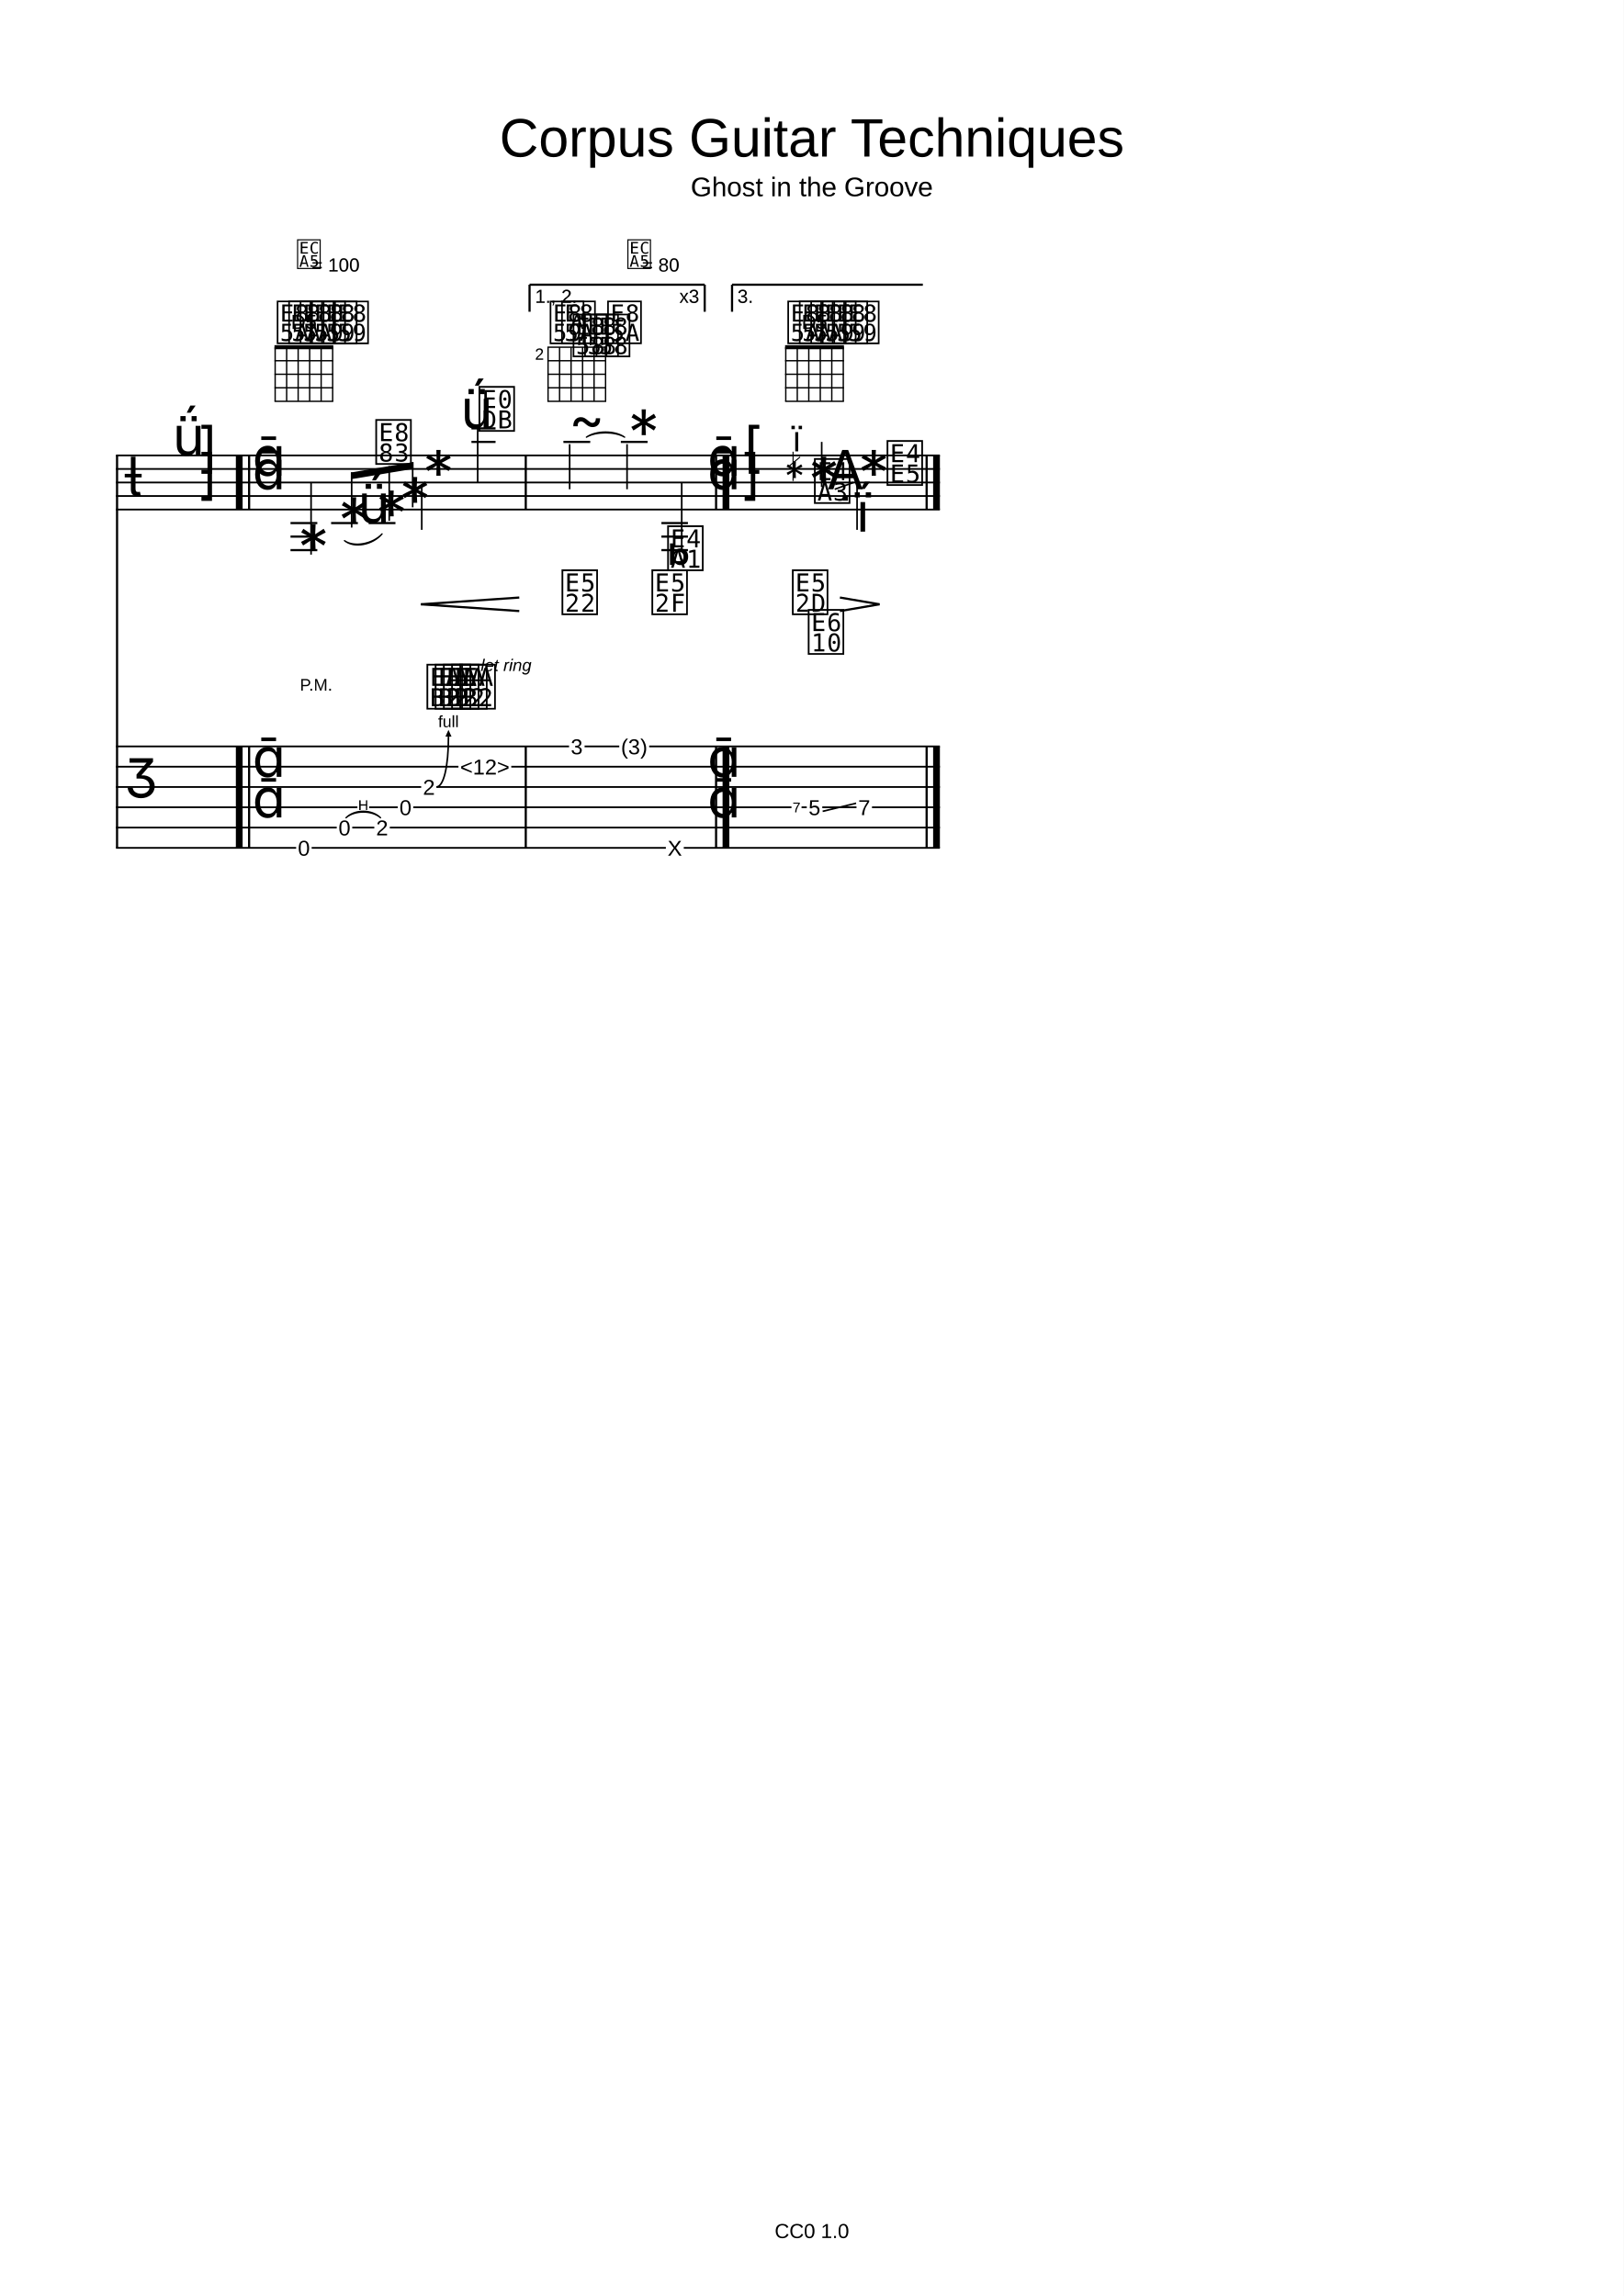
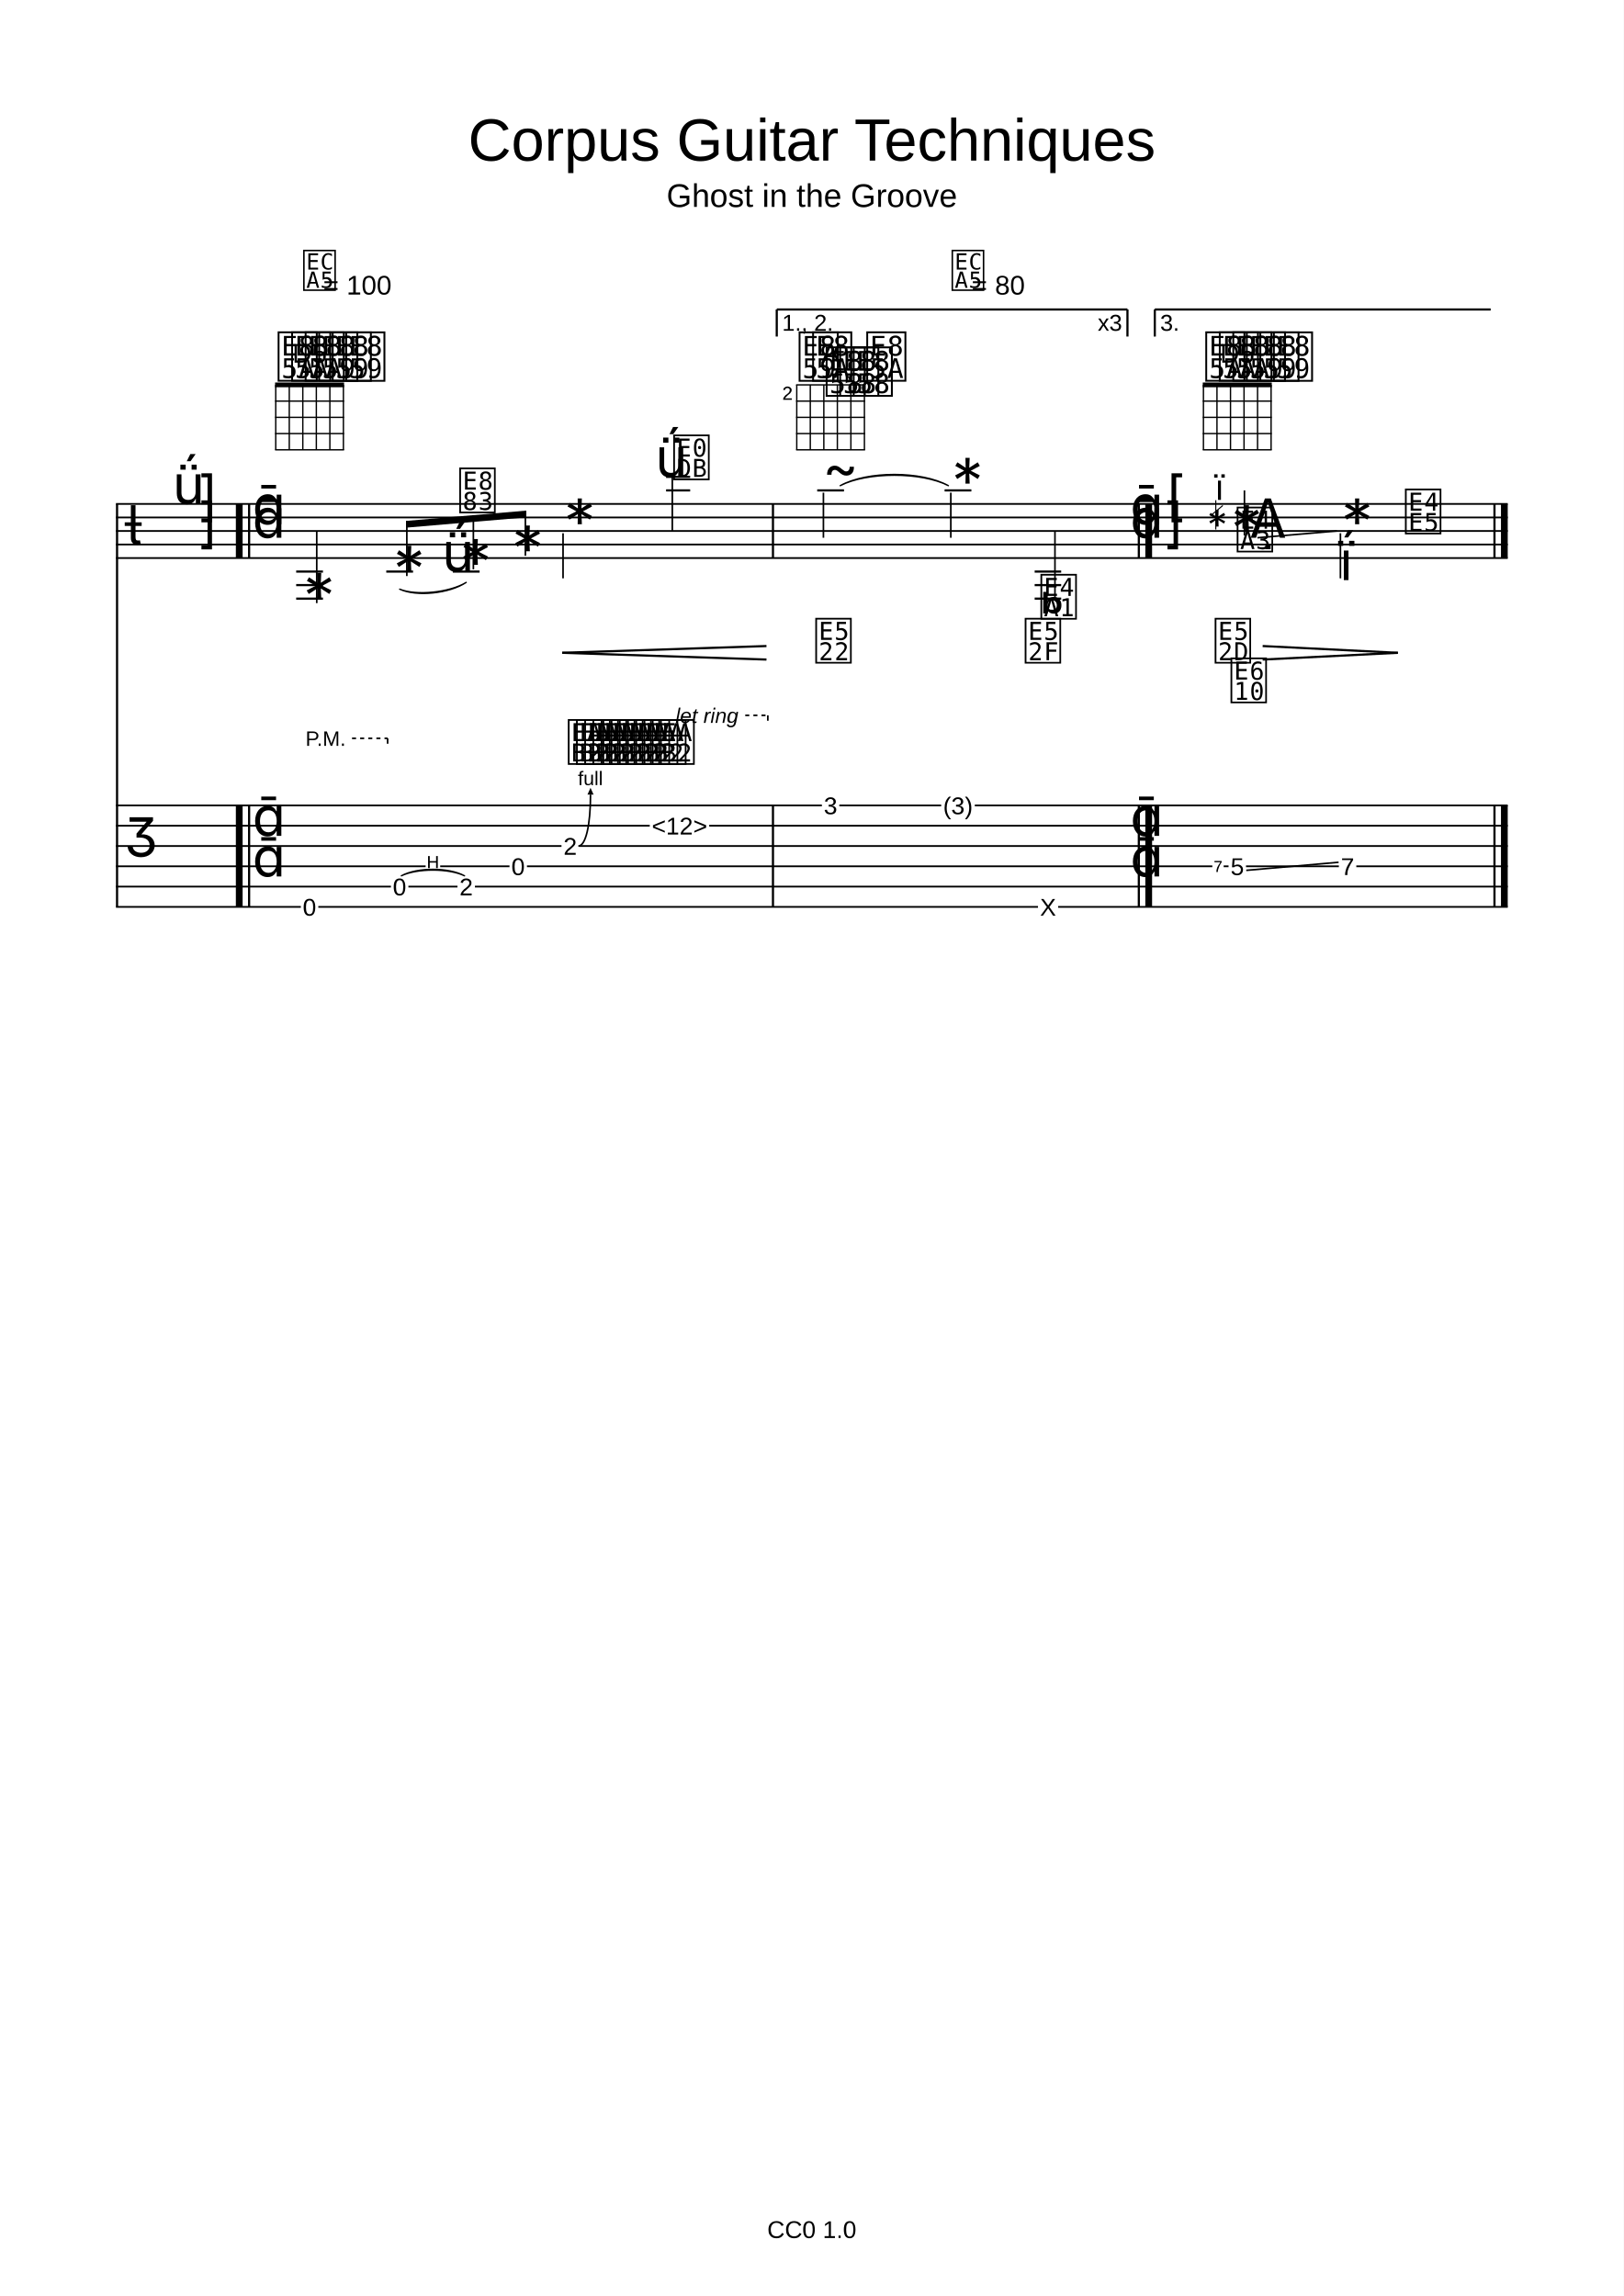
<svg xmlns="http://www.w3.org/2000/svg" width="1200" height="1697.143" viewBox="0 0 120 169.714">
  <style>@font-face{font-family:"Bravura";src:url("Bravura.otf")}text{font-family:"Bravura";font-size:4px}text.t{font-family:Arial,Helvetica,sans-serif}</style>
  <rect x="0" y="0" width="120" height="169.714" fill="white" />
  <g fill="black" stroke="black">
-     <line class="staffLine" x1="8.571" y1="33.664" x2="69.463" y2="33.664" stroke-width="0.13" />
-     <line class="staffLine" x1="8.571" y1="34.664" x2="69.463" y2="34.664" stroke-width="0.13" />
-     <line class="staffLine" x1="8.571" y1="35.664" x2="69.463" y2="35.664" stroke-width="0.13" />
-     <line class="staffLine" x1="8.571" y1="36.664" x2="69.463" y2="36.664" stroke-width="0.13" />
-     <line class="staffLine" x1="8.571" y1="37.664" x2="69.463" y2="37.664" stroke-width="0.13" />
-     <line class="barline" x1="17.681" y1="33.664" x2="17.681" y2="37.664" stroke-width="0.5" />
-     <line class="barline" x1="18.411" y1="33.664" x2="18.411" y2="37.664" stroke-width="0.16" />
-     <line class="ledgerLine" x1="21.47" y1="38.664" x2="23.45" y2="38.664" stroke-width="0.16" />
-     <line class="ledgerLine" x1="21.47" y1="39.664" x2="23.45" y2="39.664" stroke-width="0.16" />
-     <line class="ledgerLine" x1="21.47" y1="40.664" x2="23.45" y2="40.664" stroke-width="0.16" />
-     <line class="stem" x1="22.99" y1="40.996" x2="22.99" y2="35.664" stroke-width="0.12" />
-     <line class="ledgerLine" x1="24.47" y1="38.664" x2="26.45" y2="38.664" stroke-width="0.16" />
-     <line class="ledgerLine" x1="27.246" y1="38.664" x2="29.226" y2="38.664" stroke-width="0.16" />
-     <line class="stem" x1="31.17" y1="35.832" x2="31.17" y2="39.164" stroke-width="0.12" />
-     <line class="ledgerLine" x1="34.843" y1="32.664" x2="36.623" y2="32.664" stroke-width="0.16" />
-     <line class="ledgerLine" x1="34.843" y1="31.664" x2="36.623" y2="31.664" stroke-width="0.16" />
-     <line class="stem" x1="35.303" y1="31.664" x2="35.303" y2="35.664" stroke-width="0.12" />
-     <line class="stem" x1="25.99" y1="38.996" x2="25.99" y2="34.914" stroke-width="0.12" />
-     <line class="stem" x1="28.766" y1="38.496" x2="28.766" y2="34.452" stroke-width="0.12" />
-     <line class="stem" x1="30.498" y1="37.496" x2="30.498" y2="34.164" stroke-width="0.12" />
-     <line class="barline" x1="38.857" y1="33.664" x2="38.857" y2="37.664" stroke-width="0.16" />
-     <line class="ledgerLine" x1="41.64" y1="32.664" x2="43.62" y2="32.664" stroke-width="0.16" />
-     <line class="stem" x1="42.1" y1="32.832" x2="42.1" y2="36.164" stroke-width="0.12" />
-     <line class="ledgerLine" x1="45.882" y1="32.664" x2="47.862" y2="32.664" stroke-width="0.16" />
-     <line class="stem" x1="46.342" y1="32.832" x2="46.342" y2="36.164" stroke-width="0.12" />
-     <line class="ledgerLine" x1="48.882" y1="38.664" x2="50.842" y2="38.664" stroke-width="0.16" />
-     <line class="ledgerLine" x1="48.882" y1="39.664" x2="50.842" y2="39.664" stroke-width="0.16" />
-     <line class="ledgerLine" x1="48.882" y1="40.664" x2="50.842" y2="40.664" stroke-width="0.16" />
-     <line class="stem" x1="50.382" y1="40.72" x2="50.382" y2="35.664" stroke-width="0.12" />
-     <line class="barline" x1="52.922" y1="33.664" x2="52.922" y2="37.664" stroke-width="0.16" />
-     <line class="barline" x1="53.652" y1="33.664" x2="53.652" y2="37.664" stroke-width="0.5" />
-     <line class="stem" x1="60.728" y1="35.996" x2="60.728" y2="32.664" stroke-width="0.12" />
-     <line class="stem" x1="58.61" y1="35.555" x2="58.61" y2="33.389" stroke-width="0.078" />
-     <line class="flag" x1="58.35" y1="34.429" x2="59.13" y2="33.779" stroke-width="0.078" />
-     <line class="stem" x1="63.342" y1="35.832" x2="63.342" y2="39.164" stroke-width="0.12" />
-     <line class="slide" x1="61.688" y1="36.164" x2="63.082" y2="35.664" stroke-width="0.12" />
-     <line class="barline" x1="68.483" y1="33.664" x2="68.483" y2="37.664" stroke-width="0.16" />
-     <line class="barline" x1="69.213" y1="33.664" x2="69.213" y2="37.664" stroke-width="0.5" />
-     <line class="chord" x1="24.585" y1="25.664" x2="24.585" y2="29.664" stroke-width="0.1" />
-     <line class="chord" x1="23.735" y1="25.664" x2="23.735" y2="29.664" stroke-width="0.1" />
-     <line class="chord" x1="22.885" y1="25.664" x2="22.885" y2="29.664" stroke-width="0.1" />
-     <line class="chord" x1="22.035" y1="25.664" x2="22.035" y2="29.664" stroke-width="0.1" />
-     <line class="chord" x1="21.185" y1="25.664" x2="21.185" y2="29.664" stroke-width="0.1" />
-     <line class="chord" x1="20.335" y1="25.664" x2="20.335" y2="29.664" stroke-width="0.1" />
-     <line class="chord" x1="20.285" y1="25.664" x2="24.635" y2="25.664" stroke-width="0.3" />
-     <line class="chord" x1="20.285" y1="26.664" x2="24.635" y2="26.664" stroke-width="0.1" />
-     <line class="chord" x1="20.285" y1="27.664" x2="24.635" y2="27.664" stroke-width="0.1" />
-     <line class="chord" x1="20.285" y1="28.664" x2="24.635" y2="28.664" stroke-width="0.1" />
-     <line class="chord" x1="20.285" y1="29.664" x2="24.635" y2="29.664" stroke-width="0.1" />
-     <line class="chord" x1="44.755" y1="25.664" x2="44.755" y2="29.664" stroke-width="0.1" />
-     <line class="chord" x1="43.905" y1="25.664" x2="43.905" y2="29.664" stroke-width="0.1" />
-     <line class="chord" x1="43.055" y1="25.664" x2="43.055" y2="29.664" stroke-width="0.1" />
-     <line class="chord" x1="42.205" y1="25.664" x2="42.205" y2="29.664" stroke-width="0.1" />
-     <line class="chord" x1="41.355" y1="25.664" x2="41.355" y2="29.664" stroke-width="0.1" />
-     <line class="chord" x1="40.505" y1="25.664" x2="40.505" y2="29.664" stroke-width="0.1" />
-     <line class="chord" x1="40.455" y1="25.664" x2="44.805" y2="25.664" stroke-width="0.1" />
-     <line class="chord" x1="40.455" y1="26.664" x2="44.805" y2="26.664" stroke-width="0.1" />
-     <line class="chord" x1="40.455" y1="27.664" x2="44.805" y2="27.664" stroke-width="0.1" />
-     <line class="chord" x1="40.455" y1="28.664" x2="44.805" y2="28.664" stroke-width="0.1" />
-     <line class="chord" x1="40.455" y1="29.664" x2="44.805" y2="29.664" stroke-width="0.1" />
-     <line class="chord" x1="62.323" y1="25.664" x2="62.323" y2="29.664" stroke-width="0.1" />
-     <line class="chord" x1="61.473" y1="25.664" x2="61.473" y2="29.664" stroke-width="0.1" />
-     <line class="chord" x1="60.623" y1="25.664" x2="60.623" y2="29.664" stroke-width="0.1" />
-     <line class="chord" x1="59.773" y1="25.664" x2="59.773" y2="29.664" stroke-width="0.1" />
-     <line class="chord" x1="58.923" y1="25.664" x2="58.923" y2="29.664" stroke-width="0.1" />
-     <line class="chord" x1="58.073" y1="25.664" x2="58.073" y2="29.664" stroke-width="0.1" />
-     <line class="chord" x1="58.023" y1="25.664" x2="62.373" y2="25.664" stroke-width="0.3" />
-     <line class="chord" x1="58.023" y1="26.664" x2="62.373" y2="26.664" stroke-width="0.1" />
-     <line class="chord" x1="58.023" y1="27.664" x2="62.373" y2="27.664" stroke-width="0.1" />
-     <line class="chord" x1="58.023" y1="28.664" x2="62.373" y2="28.664" stroke-width="0.1" />
-     <line class="chord" x1="58.023" y1="29.664" x2="62.373" y2="29.664" stroke-width="0.1" />
-     <line class="hairpin" x1="31.11" y1="44.668" x2="38.377" y2="44.168" stroke-width="0.16" />
-     <line class="hairpin" x1="31.11" y1="44.668" x2="38.377" y2="45.168" stroke-width="0.16" />
-     <line class="hairpin" x1="62.074" y1="44.168" x2="65.003" y2="44.668" stroke-width="0.16" />
-     <line class="hairpin" x1="62.074" y1="45.168" x2="65.003" y2="44.668" stroke-width="0.16" />
-     <line class="staffLine" x1="8.571" y1="55.172" x2="69.463" y2="55.172" stroke-width="0.13" />
-     <line class="staffLine" x1="8.571" y1="56.672" x2="69.463" y2="56.672" stroke-width="0.13" />
-     <line class="staffLine" x1="8.571" y1="58.172" x2="69.463" y2="58.172" stroke-width="0.13" />
-     <line class="staffLine" x1="8.571" y1="59.672" x2="69.463" y2="59.672" stroke-width="0.13" />
-     <line class="staffLine" x1="8.571" y1="61.172" x2="69.463" y2="61.172" stroke-width="0.13" />
-     <line class="staffLine" x1="8.571" y1="62.672" x2="69.463" y2="62.672" stroke-width="0.13" />
-     <line class="barline" x1="17.681" y1="55.172" x2="17.681" y2="62.672" stroke-width="0.5" />
-     <line class="barline" x1="18.411" y1="55.172" x2="18.411" y2="62.672" stroke-width="0.16" />
-     <line class="barline" x1="38.857" y1="55.172" x2="38.857" y2="62.672" stroke-width="0.16" />
-     <line class="barline" x1="52.922" y1="55.172" x2="52.922" y2="62.672" stroke-width="0.16" />
-     <line class="barline" x1="53.652" y1="55.172" x2="53.652" y2="62.672" stroke-width="0.5" />
-     <line class="slide" x1="60.792" y1="59.972" x2="63.277" y2="59.372" stroke-width="0.12" />
-     <line class="barline" x1="68.483" y1="55.172" x2="68.483" y2="62.672" stroke-width="0.16" />
-     <line class="barline" x1="69.213" y1="55.172" x2="69.213" y2="62.672" stroke-width="0.5" />
-     <line class="volta" x1="39.137" y1="21.044" x2="52.082" y2="21.044" stroke-width="0.16" />
-     <line class="volta" x1="39.137" y1="21.044" x2="39.137" y2="23.044" stroke-width="0.16" />
-     <line class="volta" x1="52.082" y1="21.044" x2="52.082" y2="23.044" stroke-width="0.16" />
-     <line class="volta" x1="54.102" y1="21.044" x2="68.203" y2="21.044" stroke-width="0.16" />
-     <line class="volta" x1="54.102" y1="21.044" x2="54.102" y2="23.044" stroke-width="0.16" />
-     <line class="barline" x1="8.651" y1="33.664" x2="8.651" y2="62.672" stroke-width="0.16" />
-     <polygon class="beam" stroke="none" points="25.93,34.924 30.558,34.154 30.558,34.654 25.93,35.424" />
-     <text class="clef" x="9.171" y="36.664" stroke="none"></text>
-     <text class="keySignature" x="12.755" y="33.664" stroke="none"></text>
-     <text class="timeSignature" x="14.651" y="34.664" stroke="none"></text>
-     <text class="timeSignature" x="14.651" y="36.664" stroke="none"></text>
-     <text class="repeat" x="18.651" y="35.164" stroke="none"></text>
-     <text class="repeat" x="18.651" y="36.164" stroke="none"></text>
-     <text class="notehead" x="21.87" y="41.164" stroke="none"></text>
-     <text class="notehead" x="24.87" y="39.164" stroke="none"></text>
-     <text class="notehead" x="27.646" y="38.664" stroke="none"></text>
-     <text class="accidental" x="26.45" y="38.664" stroke="none"></text>
-     <text class="notehead" x="29.378" y="37.664" stroke="none"></text>
-     <text class="notehead" x="31.11" y="35.664" stroke="none"></text>
-     <text class="notehead" x="35.243" y="31.664" stroke="none"></text>
-     <text class="accidental" x="34.047" y="31.664" stroke="none"></text>
-     <text class="tuplet" x="27.612" y="34.107" stroke="none"></text>
-     <text class="notehead" x="42.04" y="32.664" stroke="none"></text>
-     <text class="notehead" x="46.282" y="32.664" stroke="none"></text>
-     <text class="notehead" x="49.282" y="41.164" stroke="none"></text>
-     <text class="articulation" x="49.184" y="41.964" stroke="none"></text>
-     <text class="repeat" x="52.282" y="35.164" stroke="none"></text>
-     <text class="repeat" x="52.282" y="36.164" stroke="none"></text>
-     <text class="timeSignature" x="54.9" y="34.664" stroke="none"></text>
-     <text class="timeSignature" x="54.802" y="36.664" stroke="none"></text>
-     <text class="notehead" x="59.608" y="36.164" stroke="none"></text>
-     <text class="dot" x="61.088" y="36.164" stroke="none"></text>
-     <text class="notehead" x="57.882" y="35.664" style="font-size:2.6px" stroke="none"></text>
-     <text class="flag" x="58.571" y="33.363" style="font-size:2.6px" stroke="none"></text>
-     <text class="articulation" x="60.03" y="36.996" stroke="none"></text>
-     <text class="notehead" x="63.282" y="35.664" stroke="none"></text>
-     <text class="flag" x="63.282" y="39.296" stroke="none"></text>
-     <text class="rest" x="65.399" y="35.664" stroke="none"></text>
-     <text class="chord" x="24.583" y="25.198" style="font-size:3.8px" stroke="none"></text>
-     <text class="chord" x="23.733" y="25.198" style="font-size:3.8px" stroke="none"></text>
-     <text class="chord" x="22.883" y="25.198" style="font-size:3.8px" stroke="none"></text>
-     <text class="chord" x="22.033" y="25.194" style="font-size:3.8px" stroke="none"></text>
-     <text class="chord" x="21.183" y="25.194" style="font-size:3.8px" stroke="none"></text>
-     <text class="chord" x="20.333" y="25.194" style="font-size:3.8px" stroke="none"></text>
-     <text class="chord" x="44.753" y="25.194" style="font-size:3.8px" stroke="none"></text>
-     <text class="chord" x="43.903" y="26.166" style="font-size:3.8px" stroke="none"></text>
-     <text class="chord" x="43.053" y="26.166" style="font-size:3.8px" stroke="none"></text>
-     <text class="chord" x="42.203" y="26.166" style="font-size:3.8px" stroke="none"></text>
-     <text class="chord" x="41.353" y="25.194" style="font-size:3.8px" stroke="none"></text>
-     <text class="chord" x="40.503" y="25.198" style="font-size:3.8px" stroke="none"></text>
-     <text class="chord" x="62.321" y="25.198" style="font-size:3.8px" stroke="none"></text>
-     <text class="chord" x="61.471" y="25.198" style="font-size:3.8px" stroke="none"></text>
-     <text class="chord" x="60.621" y="25.198" style="font-size:3.8px" stroke="none"></text>
-     <text class="chord" x="59.771" y="25.194" style="font-size:3.8px" stroke="none"></text>
-     <text class="chord" x="58.921" y="25.194" style="font-size:3.8px" stroke="none"></text>
-     <text class="chord" x="58.071" y="25.194" style="font-size:3.8px" stroke="none"></text>
-     <text class="dynamic" x="41.374" y="45.216" stroke="none"></text>
-     <text class="dynamic" x="48.02" y="45.216" stroke="none"></text>
-     <text class="dynamic" x="58.402" y="45.216" stroke="none"></text>
-     <text class="clef" x="9.183" y="58.954" stroke="none"></text>
-     <text class="repeat" x="18.651" y="57.422" stroke="none"></text>
-     <text class="repeat" x="18.651" y="60.422" stroke="none"></text>
-     <text class="repeat" x="52.282" y="57.422" stroke="none"></text>
-     <text class="repeat" x="52.282" y="60.422" stroke="none"></text>
-     <text class="vibrato" x="31.396" y="52.198" stroke="none"></text>
-     <text class="vibrato" x="32.004" y="52.198" stroke="none"></text>
-     <text class="vibrato" x="32.612" y="52.198" stroke="none"></text>
-     <text class="vibrato" x="33.22" y="52.198" stroke="none"></text>
-     <text class="vibrato" x="33.828" y="52.198" stroke="none"></text>
-     <text class="technique" x="59.574" y="48.148" stroke="none"></text>
-     <text class="tempo" x="21.87" y="19.72" style="font-size:2.6px" stroke="none"></text>
-     <text class="tempo" x="46.282" y="19.72" style="font-size:2.6px" stroke="none"></text>
-     <text class="t credit" x="60" y="11.571" style="font-size:4px" text-anchor="middle" stroke="none">Corpus Guitar Techniques</text>
-     <text class="t credit" x="60" y="14.511" style="font-size:2px" text-anchor="middle" stroke="none">Ghost in the Groove</text>
-     <text class="t chord" x="22.46" y="24.313" style="font-size:1.5px" text-anchor="middle" stroke="none">D5</text>
-     <text class="t chord" x="42.63" y="24.313" style="font-size:1.5px" text-anchor="middle" stroke="none">A</text>
-     <text class="t chord" x="40.205" y="26.596" style="font-size:1.2px" text-anchor="end" stroke="none">2</text>
-     <text class="t chord" x="60.198" y="24.313" style="font-size:1.5px" text-anchor="middle" stroke="none">D5</text>
-     <rect class="knockout" x="21.887" y="61.968" width="1.146" height="1.408" fill="white" stroke="none" />
-     <text class="t fretNumber" x="22.46" y="63.248" style="font-size:1.6px" text-anchor="middle" stroke="none">0</text>
-     <rect class="knockout" x="24.887" y="60.468" width="1.146" height="1.408" fill="white" stroke="none" />
-     <text class="t fretNumber" x="25.46" y="61.748" style="font-size:1.6px" text-anchor="middle" stroke="none">0</text>
-     <rect class="knockout" x="27.663" y="60.468" width="1.146" height="1.408" fill="white" stroke="none" />
-     <text class="t fretNumber" x="28.236" y="61.748" style="font-size:1.6px" text-anchor="middle" stroke="none">2</text>
-     <rect class="knockout" x="26.413" y="59.036" width="0.868" height="0.924" fill="white" stroke="none" />
-     <text class="t technique" x="26.848" y="59.876" style="font-size:1.05px" text-anchor="middle" stroke="none">H</text>
-     <rect class="knockout" x="29.395" y="58.968" width="1.146" height="1.408" fill="white" stroke="none" />
-     <text class="t fretNumber" x="29.968" y="60.248" style="font-size:1.6px" text-anchor="middle" stroke="none">0</text>
-     <rect class="knockout" x="31.127" y="57.468" width="1.146" height="1.408" fill="white" stroke="none" />
-     <text class="t fretNumber" x="31.7" y="58.748" style="font-size:1.6px" text-anchor="middle" stroke="none">2</text>
-     <rect class="knockout" x="33.881" y="55.968" width="3.904" height="1.408" fill="white" stroke="none" />
-     <text class="t fretNumber" x="35.833" y="57.248" style="font-size:1.6px" text-anchor="middle" stroke="none">&lt;12&gt;</text>
-     <rect class="knockout" x="42.057" y="54.468" width="1.146" height="1.408" fill="white" stroke="none" />
-     <text class="t fretNumber" x="42.63" y="55.748" style="font-size:1.6px" text-anchor="middle" stroke="none">3</text>
-     <rect class="knockout" x="45.767" y="54.468" width="2.211" height="1.408" fill="white" stroke="none" />
-     <text class="t fretNumber" x="46.872" y="55.748" style="font-size:1.6px" text-anchor="middle" stroke="none">(3)</text>
-     <rect class="knockout" x="49.211" y="61.968" width="1.323" height="1.408" fill="white" stroke="none" />
-     <text class="t fretNumber" x="49.872" y="63.248" style="font-size:1.6px" text-anchor="middle" stroke="none">X</text>
-     <rect class="knockout" x="58.493" y="59.214" width="0.745" height="0.915" fill="white" stroke="none" />
-     <text class="t fretNumber" x="58.866" y="60.046" style="font-size:1.04px" text-anchor="middle" stroke="none">7</text>
-     <rect class="knockout" x="59.625" y="58.968" width="1.146" height="1.408" fill="white" stroke="none" />
-     <text class="t fretNumber" x="60.198" y="60.248" style="font-size:1.6px" text-anchor="middle" stroke="none">5</text>
-     <rect class="knockout" x="63.299" y="58.968" width="1.146" height="1.408" fill="white" stroke="none" />
-     <text class="t fretNumber" x="63.872" y="60.248" style="font-size:1.6px" text-anchor="middle" stroke="none">7</text>
-     <text class="t technique" x="22.16" y="51.048" style="font-size:1.25px" text-anchor="start" stroke="none">P.M.</text>
-     <text class="t technique" x="35.533" y="49.598" style="font-size:1.25px;font-style:italic" text-anchor="start" stroke="none">let ring</text>
-     <text class="t bend" x="33.144" y="53.748" style="font-size:1.2px" text-anchor="middle" stroke="none">full</text>
-     <text class="t volta" x="39.537" y="22.394" style="font-size:1.4px" text-anchor="start" stroke="none">1., 2.</text>
-     <text class="t volta" x="54.502" y="22.394" style="font-size:1.4px" text-anchor="start" stroke="none">3.</text>
-     <text class="t repeat" x="51.682" y="22.394" style="font-size:1.4px" text-anchor="end" stroke="none">x3</text>
-     <text class="t tempo" x="23.033" y="20.07" style="font-size:1.4px" text-anchor="start" stroke="none">= 100</text>
-     <text class="t tempo" x="47.445" y="20.07" style="font-size:1.4px" text-anchor="start" stroke="none">= 80</text>
-     <text class="t credit" x="60" y="165.429" style="font-size:1.5px" text-anchor="middle" stroke="none">CC0 1.0</text>
-     <path class="slur" stroke-width="0.1" stroke-linejoin="round" d="M25.46,39.964 C26.154,40.466 27.542,40.216 28.236,39.464 C27.542,40.296 26.154,40.546 25.46,39.964Z" />
-     <path class="tie" stroke-width="0.1" stroke-linejoin="round" d="M43.34,32.314 C44.045,31.807 45.457,31.807 46.162,32.314 C45.457,31.887 44.045,31.887 43.34,32.314Z" />
-     <path class="slur" stroke-width="0.1" stroke-linejoin="round" d="M25.571,60.446 C26.209,59.806 27.486,59.806 28.124,60.446 C27.486,59.886 26.209,59.886 25.571,60.446Z" />
-     <path class="bend" fill="none" stroke-width="0.12" d="M32.244,58.172 C32.784,58.172 33.144,56.682 33.144,54.448" />
-     <polygon class="bend" stroke="none" points="33.144,53.948 32.919,54.448 33.369,54.448" />
+     <line class="staffLine" x1="8.571" y1="37.249" x2="111.429" y2="37.249" stroke-width="0.13" />
+     <line class="staffLine" x1="8.571" y1="38.249" x2="111.429" y2="38.249" stroke-width="0.13" />
+     <line class="staffLine" x1="8.571" y1="39.249" x2="111.429" y2="39.249" stroke-width="0.13" />
+     <line class="staffLine" x1="8.571" y1="40.249" x2="111.429" y2="40.249" stroke-width="0.13" />
+     <line class="staffLine" x1="8.571" y1="41.249" x2="111.429" y2="41.249" stroke-width="0.13" />
+     <line class="barline" x1="17.681" y1="37.249" x2="17.681" y2="41.249" stroke-width="0.5" />
+     <line class="barline" x1="18.411" y1="37.249" x2="18.411" y2="41.249" stroke-width="0.16" />
+     <line class="ledgerLine" x1="21.889" y1="42.249" x2="23.869" y2="42.249" stroke-width="0.16" />
+     <line class="ledgerLine" x1="21.889" y1="43.249" x2="23.869" y2="43.249" stroke-width="0.16" />
+     <line class="ledgerLine" x1="21.889" y1="44.249" x2="23.869" y2="44.249" stroke-width="0.16" />
+     <line class="stem" x1="23.409" y1="44.581" x2="23.409" y2="39.249" stroke-width="0.12" />
+     <line class="ledgerLine" x1="28.547" y1="42.249" x2="30.527" y2="42.249" stroke-width="0.16" />
+     <line class="ledgerLine" x1="33.465" y1="42.249" x2="35.445" y2="42.249" stroke-width="0.16" />
+     <line class="stem" x1="41.612" y1="39.417" x2="41.612" y2="42.749" stroke-width="0.12" />
+     <line class="ledgerLine" x1="49.227" y1="36.249" x2="51.007" y2="36.249" stroke-width="0.16" />
+     <line class="ledgerLine" x1="49.227" y1="35.249" x2="51.007" y2="35.249" stroke-width="0.16" />
+     <line class="stem" x1="49.687" y1="35.249" x2="49.687" y2="39.249" stroke-width="0.12" />
+     <line class="stem" x1="30.067" y1="42.581" x2="30.067" y2="38.499" stroke-width="0.12" />
+     <line class="stem" x1="34.985" y1="42.081" x2="34.985" y2="38.078" stroke-width="0.12" />
+     <line class="stem" x1="38.828" y1="41.081" x2="38.828" y2="37.749" stroke-width="0.12" />
+     <line class="barline" x1="57.126" y1="37.249" x2="57.126" y2="41.249" stroke-width="0.16" />
+     <line class="ledgerLine" x1="60.395" y1="36.249" x2="62.375" y2="36.249" stroke-width="0.16" />
+     <line class="stem" x1="60.855" y1="36.417" x2="60.855" y2="39.749" stroke-width="0.12" />
+     <line class="ledgerLine" x1="69.81" y1="36.249" x2="71.79" y2="36.249" stroke-width="0.16" />
+     <line class="stem" x1="70.27" y1="36.417" x2="70.27" y2="39.749" stroke-width="0.12" />
+     <line class="ledgerLine" x1="76.467" y1="42.249" x2="78.427" y2="42.249" stroke-width="0.16" />
+     <line class="ledgerLine" x1="76.467" y1="43.249" x2="78.427" y2="43.249" stroke-width="0.16" />
+     <line class="ledgerLine" x1="76.467" y1="44.249" x2="78.427" y2="44.249" stroke-width="0.16" />
+     <line class="stem" x1="77.967" y1="44.305" x2="77.967" y2="39.249" stroke-width="0.12" />
+     <line class="barline" x1="84.165" y1="37.249" x2="84.165" y2="41.249" stroke-width="0.16" />
+     <line class="barline" x1="84.895" y1="37.249" x2="84.895" y2="41.249" stroke-width="0.5" />
+     <line class="stem" x1="91.97" y1="39.581" x2="91.97" y2="36.249" stroke-width="0.12" />
+     <line class="stem" x1="89.853" y1="39.139" x2="89.853" y2="36.974" stroke-width="0.078" />
+     <line class="flag" x1="89.593" y1="38.014" x2="90.373" y2="37.364" stroke-width="0.078" />
+     <line class="stem" x1="99.064" y1="39.417" x2="99.064" y2="42.749" stroke-width="0.12" />
+     <line class="slide" x1="92.93" y1="39.749" x2="98.804" y2="39.249" stroke-width="0.12" />
+     <line class="barline" x1="110.449" y1="37.249" x2="110.449" y2="41.249" stroke-width="0.16" />
+     <line class="barline" x1="111.179" y1="37.249" x2="111.179" y2="41.249" stroke-width="0.5" />
+     <line class="chord" x1="25.379" y1="28.449" x2="25.379" y2="33.249" stroke-width="0.1" />
+     <line class="chord" x1="24.379" y1="28.449" x2="24.379" y2="33.249" stroke-width="0.1" />
+     <line class="chord" x1="23.379" y1="28.449" x2="23.379" y2="33.249" stroke-width="0.1" />
+     <line class="chord" x1="22.379" y1="28.449" x2="22.379" y2="33.249" stroke-width="0.1" />
+     <line class="chord" x1="21.379" y1="28.449" x2="21.379" y2="33.249" stroke-width="0.1" />
+     <line class="chord" x1="20.379" y1="28.449" x2="20.379" y2="33.249" stroke-width="0.1" />
+     <line class="chord" x1="20.329" y1="28.449" x2="25.429" y2="28.449" stroke-width="0.35" />
+     <line class="chord" x1="20.329" y1="29.649" x2="25.429" y2="29.649" stroke-width="0.1" />
+     <line class="chord" x1="20.329" y1="30.849" x2="25.429" y2="30.849" stroke-width="0.1" />
+     <line class="chord" x1="20.329" y1="32.049" x2="25.429" y2="32.049" stroke-width="0.1" />
+     <line class="chord" x1="20.329" y1="33.249" x2="25.429" y2="33.249" stroke-width="0.1" />
+     <line class="chord" x1="63.885" y1="28.449" x2="63.885" y2="33.249" stroke-width="0.1" />
+     <line class="chord" x1="62.885" y1="28.449" x2="62.885" y2="33.249" stroke-width="0.1" />
+     <line class="chord" x1="61.885" y1="28.449" x2="61.885" y2="33.249" stroke-width="0.1" />
+     <line class="chord" x1="60.885" y1="28.449" x2="60.885" y2="33.249" stroke-width="0.1" />
+     <line class="chord" x1="59.885" y1="28.449" x2="59.885" y2="33.249" stroke-width="0.1" />
+     <line class="chord" x1="58.885" y1="28.449" x2="58.885" y2="33.249" stroke-width="0.1" />
+     <line class="chord" x1="58.835" y1="28.449" x2="63.935" y2="28.449" stroke-width="0.1" />
+     <line class="chord" x1="58.835" y1="29.649" x2="63.935" y2="29.649" stroke-width="0.1" />
+     <line class="chord" x1="58.835" y1="30.849" x2="63.935" y2="30.849" stroke-width="0.1" />
+     <line class="chord" x1="58.835" y1="32.049" x2="63.935" y2="32.049" stroke-width="0.1" />
+     <line class="chord" x1="58.835" y1="33.249" x2="63.935" y2="33.249" stroke-width="0.1" />
+     <line class="chord" x1="93.94" y1="28.449" x2="93.94" y2="33.249" stroke-width="0.1" />
+     <line class="chord" x1="92.94" y1="28.449" x2="92.94" y2="33.249" stroke-width="0.1" />
+     <line class="chord" x1="91.94" y1="28.449" x2="91.94" y2="33.249" stroke-width="0.1" />
+     <line class="chord" x1="90.94" y1="28.449" x2="90.94" y2="33.249" stroke-width="0.1" />
+     <line class="chord" x1="89.94" y1="28.449" x2="89.94" y2="33.249" stroke-width="0.1" />
+     <line class="chord" x1="88.94" y1="28.449" x2="88.94" y2="33.249" stroke-width="0.1" />
+     <line class="chord" x1="88.89" y1="28.449" x2="93.99" y2="28.449" stroke-width="0.35" />
+     <line class="chord" x1="88.89" y1="29.649" x2="93.99" y2="29.649" stroke-width="0.1" />
+     <line class="chord" x1="88.89" y1="30.849" x2="93.99" y2="30.849" stroke-width="0.1" />
+     <line class="chord" x1="88.89" y1="32.049" x2="93.99" y2="32.049" stroke-width="0.1" />
+     <line class="chord" x1="88.89" y1="33.249" x2="93.99" y2="33.249" stroke-width="0.1" />
+     <line class="hairpin" x1="41.552" y1="48.253" x2="56.646" y2="47.753" stroke-width="0.16" />
+     <line class="hairpin" x1="41.552" y1="48.253" x2="56.646" y2="48.753" stroke-width="0.16" />
+     <line class="hairpin" x1="93.316" y1="47.753" x2="103.311" y2="48.253" stroke-width="0.16" />
+     <line class="hairpin" x1="93.316" y1="48.753" x2="103.311" y2="48.253" stroke-width="0.16" />
+     <line class="staffLine" x1="8.571" y1="59.535" x2="111.429" y2="59.535" stroke-width="0.13" />
+     <line class="staffLine" x1="8.571" y1="61.035" x2="111.429" y2="61.035" stroke-width="0.13" />
+     <line class="staffLine" x1="8.571" y1="62.535" x2="111.429" y2="62.535" stroke-width="0.13" />
+     <line class="staffLine" x1="8.571" y1="64.035" x2="111.429" y2="64.035" stroke-width="0.13" />
+     <line class="staffLine" x1="8.571" y1="65.535" x2="111.429" y2="65.535" stroke-width="0.13" />
+     <line class="staffLine" x1="8.571" y1="67.035" x2="111.429" y2="67.035" stroke-width="0.13" />
+     <line class="barline" x1="17.681" y1="59.535" x2="17.681" y2="67.035" stroke-width="0.5" />
+     <line class="barline" x1="18.411" y1="59.535" x2="18.411" y2="67.035" stroke-width="0.16" />
+     <line class="barline" x1="57.126" y1="59.535" x2="57.126" y2="67.035" stroke-width="0.16" />
+     <line class="barline" x1="84.165" y1="59.535" x2="84.165" y2="67.035" stroke-width="0.16" />
+     <line class="barline" x1="84.895" y1="59.535" x2="84.895" y2="67.035" stroke-width="0.5" />
+     <line class="slide" x1="92.09" y1="64.335" x2="98.943" y2="63.735" stroke-width="0.12" />
+     <line class="barline" x1="110.449" y1="59.535" x2="110.449" y2="67.035" stroke-width="0.16" />
+     <line class="barline" x1="111.179" y1="59.535" x2="111.179" y2="67.035" stroke-width="0.5" />
+     <line class="technique" x1="26.016" y1="54.575" x2="28.647" y2="54.575" stroke-width="0.12" stroke-dasharray="0.3" />
+     <line class="technique" x1="28.647" y1="54.575" x2="28.647" y2="54.975" stroke-width="0.12" />
+     <line class="technique" x1="55.077" y1="52.875" x2="56.746" y2="52.875" stroke-width="0.12" stroke-dasharray="0.3" />
+     <line class="technique" x1="56.746" y1="52.875" x2="56.746" y2="53.275" stroke-width="0.12" />
+     <line class="volta" x1="57.406" y1="22.876" x2="83.325" y2="22.876" stroke-width="0.16" />
+     <line class="volta" x1="57.406" y1="22.876" x2="57.406" y2="24.876" stroke-width="0.16" />
+     <line class="volta" x1="83.325" y1="22.876" x2="83.325" y2="24.876" stroke-width="0.16" />
+     <line class="volta" x1="85.345" y1="22.876" x2="110.169" y2="22.876" stroke-width="0.16" />
+     <line class="volta" x1="85.345" y1="22.876" x2="85.345" y2="24.876" stroke-width="0.16" />
+     <line class="barline" x1="8.651" y1="37.249" x2="8.651" y2="67.035" stroke-width="0.16" />
+     <polygon class="beam" stroke="none" points="30.007,38.504 38.888,37.743 38.888,38.243 30.007,39.004" />
+     <text class="clef" x="9.171" y="40.249" stroke="none"></text>
+     <text class="keySignature" x="12.755" y="37.249" stroke="none"></text>
+     <text class="timeSignature" x="14.651" y="38.249" stroke="none"></text>
+     <text class="timeSignature" x="14.651" y="40.249" stroke="none"></text>
+     <text class="repeat" x="18.651" y="38.749" stroke="none"></text>
+     <text class="repeat" x="18.651" y="39.749" stroke="none"></text>
+     <text class="notehead" x="22.289" y="44.749" stroke="none"></text>
+     <text class="notehead" x="28.947" y="42.749" stroke="none"></text>
+     <text class="notehead" x="33.865" y="42.249" stroke="none"></text>
+     <text class="accidental" x="32.669" y="42.249" stroke="none"></text>
+     <text class="notehead" x="37.708" y="41.249" stroke="none"></text>
+     <text class="notehead" x="41.552" y="39.249" stroke="none"></text>
+     <text class="notehead" x="49.627" y="35.249" stroke="none"></text>
+     <text class="accidental" x="48.431" y="35.249" stroke="none"></text>
+     <text class="tuplet" x="33.816" y="37.692" stroke="none"></text>
+     <text class="notehead" x="60.795" y="36.249" stroke="none"></text>
+     <text class="notehead" x="70.21" y="36.249" stroke="none"></text>
+     <text class="notehead" x="76.867" y="44.749" stroke="none"></text>
+     <text class="articulation" x="76.769" y="45.549" stroke="none"></text>
+     <text class="repeat" x="83.525" y="38.749" stroke="none"></text>
+     <text class="repeat" x="83.525" y="39.749" stroke="none"></text>
+     <text class="timeSignature" x="86.143" y="38.249" stroke="none"></text>
+     <text class="timeSignature" x="86.045" y="40.249" stroke="none"></text>
+     <text class="notehead" x="90.85" y="39.749" stroke="none"></text>
+     <text class="dot" x="92.33" y="39.749" stroke="none"></text>
+     <text class="notehead" x="89.125" y="39.249" style="font-size:2.6px" stroke="none"></text>
+     <text class="flag" x="89.814" y="36.948" style="font-size:2.6px" stroke="none"></text>
+     <text class="articulation" x="91.272" y="40.581" stroke="none"></text>
+     <text class="notehead" x="99.004" y="39.249" stroke="none"></text>
+     <text class="flag" x="99.004" y="42.881" stroke="none"></text>
+     <text class="rest" x="103.707" y="39.249" stroke="none"></text>
+     <text class="chord" x="25.377" y="27.941" style="font-size:4.4px" stroke="none"></text>
+     <text class="chord" x="24.377" y="27.941" style="font-size:4.4px" stroke="none"></text>
+     <text class="chord" x="23.377" y="27.941" style="font-size:4.4px" stroke="none"></text>
+     <text class="chord" x="22.377" y="27.936" style="font-size:4.4px" stroke="none"></text>
+     <text class="chord" x="21.377" y="27.936" style="font-size:4.4px" stroke="none"></text>
+     <text class="chord" x="20.377" y="27.936" style="font-size:4.4px" stroke="none"></text>
+     <text class="chord" x="63.882" y="27.936" style="font-size:4.4px" stroke="none"></text>
+     <text class="chord" x="62.882" y="29.051" style="font-size:4.4px" stroke="none"></text>
+     <text class="chord" x="61.882" y="29.051" style="font-size:4.4px" stroke="none"></text>
+     <text class="chord" x="60.882" y="29.051" style="font-size:4.4px" stroke="none"></text>
+     <text class="chord" x="59.882" y="27.936" style="font-size:4.4px" stroke="none"></text>
+     <text class="chord" x="58.882" y="27.941" style="font-size:4.4px" stroke="none"></text>
+     <text class="chord" x="93.938" y="27.941" style="font-size:4.4px" stroke="none"></text>
+     <text class="chord" x="92.938" y="27.941" style="font-size:4.4px" stroke="none"></text>
+     <text class="chord" x="91.938" y="27.941" style="font-size:4.4px" stroke="none"></text>
+     <text class="chord" x="90.938" y="27.936" style="font-size:4.4px" stroke="none"></text>
+     <text class="chord" x="89.938" y="27.936" style="font-size:4.4px" stroke="none"></text>
+     <text class="chord" x="88.938" y="27.936" style="font-size:4.4px" stroke="none"></text>
+     <text class="dynamic" x="60.129" y="48.801" stroke="none"></text>
+     <text class="dynamic" x="75.605" y="48.801" stroke="none"></text>
+     <text class="dynamic" x="89.644" y="48.801" stroke="none"></text>
+     <text class="clef" x="9.183" y="63.317" stroke="none"></text>
+     <text class="repeat" x="18.651" y="61.785" stroke="none"></text>
+     <text class="repeat" x="18.651" y="64.785" stroke="none"></text>
+     <text class="repeat" x="83.525" y="61.785" stroke="none"></text>
+     <text class="repeat" x="83.525" y="64.785" stroke="none"></text>
+     <text class="vibrato" x="41.838" y="56.283" stroke="none"></text>
+     <text class="vibrato" x="42.446" y="56.283" stroke="none"></text>
+     <text class="vibrato" x="43.054" y="56.283" stroke="none"></text>
+     <text class="vibrato" x="43.662" y="56.283" stroke="none"></text>
+     <text class="vibrato" x="44.27" y="56.283" stroke="none"></text>
+     <text class="vibrato" x="44.878" y="56.283" stroke="none"></text>
+     <text class="vibrato" x="45.486" y="56.283" stroke="none"></text>
+     <text class="vibrato" x="46.094" y="56.283" stroke="none"></text>
+     <text class="vibrato" x="46.702" y="56.283" stroke="none"></text>
+     <text class="vibrato" x="47.31" y="56.283" stroke="none"></text>
+     <text class="vibrato" x="47.918" y="56.283" stroke="none"></text>
+     <text class="vibrato" x="48.526" y="56.283" stroke="none"></text>
+     <text class="technique" x="90.816" y="51.733" stroke="none"></text>
+     <text class="tempo" x="22.289" y="21.276" style="font-size:3.6px" stroke="none"></text>
+     <text class="tempo" x="70.21" y="21.276" style="font-size:3.6px" stroke="none"></text>
+     <text class="t credit" x="60" y="11.871" style="font-size:4.4px" text-anchor="middle" stroke="none">Corpus Guitar Techniques</text>
+     <text class="t credit" x="60" y="15.295" style="font-size:2.4px" text-anchor="middle" stroke="none">Ghost in the Groove</text>
+     <text class="t chord" x="22.879" y="26.808" style="font-size:2px" text-anchor="middle" stroke="none">D5</text>
+     <text class="t chord" x="61.385" y="26.808" style="font-size:2px" text-anchor="middle" stroke="none">A</text>
+     <text class="t chord" x="58.585" y="29.553" style="font-size:1.4px" text-anchor="end" stroke="none">2</text>
+     <text class="t chord" x="91.44" y="26.808" style="font-size:2px" text-anchor="middle" stroke="none">D5</text>
+     <rect class="knockout" x="22.235" y="66.243" width="1.289" height="1.584" fill="white" stroke="none" />
+     <text class="t fretNumber" x="22.879" y="67.683" style="font-size:1.8px" text-anchor="middle" stroke="none">0</text>
+     <rect class="knockout" x="28.892" y="64.743" width="1.289" height="1.584" fill="white" stroke="none" />
+     <text class="t fretNumber" x="29.537" y="66.183" style="font-size:1.8px" text-anchor="middle" stroke="none">0</text>
+     <rect class="knockout" x="33.81" y="64.743" width="1.289" height="1.584" fill="white" stroke="none" />
+     <text class="t fretNumber" x="34.455" y="66.183" style="font-size:1.8px" text-anchor="middle" stroke="none">2</text>
+     <rect class="knockout" x="31.458" y="63.127" width="1.075" height="1.144" fill="white" stroke="none" />
+     <text class="t technique" x="31.996" y="64.167" style="font-size:1.3px" text-anchor="middle" stroke="none">H</text>
+     <rect class="knockout" x="37.654" y="63.243" width="1.289" height="1.584" fill="white" stroke="none" />
+     <text class="t fretNumber" x="38.298" y="64.683" style="font-size:1.8px" text-anchor="middle" stroke="none">0</text>
+     <rect class="knockout" x="41.498" y="61.743" width="1.289" height="1.584" fill="white" stroke="none" />
+     <text class="t fretNumber" x="42.142" y="63.183" style="font-size:1.8px" text-anchor="middle" stroke="none">2</text>
+     <rect class="knockout" x="48.021" y="60.243" width="4.392" height="1.584" fill="white" stroke="none" />
+     <text class="t fretNumber" x="50.217" y="61.683" style="font-size:1.8px" text-anchor="middle" stroke="none">&lt;12&gt;</text>
+     <rect class="knockout" x="60.74" y="58.743" width="1.289" height="1.584" fill="white" stroke="none" />
+     <text class="t fretNumber" x="61.385" y="60.183" style="font-size:1.8px" text-anchor="middle" stroke="none">3</text>
+     <rect class="knockout" x="69.556" y="58.743" width="2.488" height="1.584" fill="white" stroke="none" />
+     <text class="t fretNumber" x="70.8" y="60.183" style="font-size:1.8px" text-anchor="middle" stroke="none">(3)</text>
+     <rect class="knockout" x="76.713" y="66.243" width="1.489" height="1.584" fill="white" stroke="none" />
+     <text class="t fretNumber" x="77.457" y="67.683" style="font-size:1.8px" text-anchor="middle" stroke="none">X</text>
+     <rect class="knockout" x="89.597" y="63.52" width="0.838" height="1.03" fill="white" stroke="none" />
+     <text class="t fretNumber" x="90.016" y="64.456" style="font-size:1.17px" text-anchor="middle" stroke="none">7</text>
+     <rect class="knockout" x="90.796" y="63.243" width="1.289" height="1.584" fill="white" stroke="none" />
+     <text class="t fretNumber" x="91.44" y="64.683" style="font-size:1.8px" text-anchor="middle" stroke="none">5</text>
+     <rect class="knockout" x="98.949" y="63.243" width="1.289" height="1.584" fill="white" stroke="none" />
+     <text class="t fretNumber" x="99.594" y="64.683" style="font-size:1.8px" text-anchor="middle" stroke="none">7</text>
+     <text class="t technique" x="22.579" y="55.133" style="font-size:1.55px" text-anchor="start" stroke="none">P.M.</text>
+     <text class="t technique" x="49.917" y="53.433" style="font-size:1.55px;font-style:italic" text-anchor="start" stroke="none">let ring</text>
+     <text class="t bend" x="43.642" y="58.033" style="font-size:1.45px" text-anchor="middle" stroke="none">full</text>
+     <text class="t volta" x="57.806" y="24.451" style="font-size:1.7px" text-anchor="start" stroke="none">1., 2.</text>
+     <text class="t volta" x="85.745" y="24.451" style="font-size:1.7px" text-anchor="start" stroke="none">3.</text>
+     <text class="t repeat" x="82.925" y="24.451" style="font-size:1.7px" text-anchor="end" stroke="none">x3</text>
+     <text class="t tempo" x="23.884" y="21.776" style="font-size:2px" text-anchor="start" stroke="none">= 100</text>
+     <text class="t tempo" x="71.805" y="21.776" style="font-size:2px" text-anchor="start" stroke="none">= 80</text>
+     <text class="t credit" x="60" y="165.429" style="font-size:1.8px" text-anchor="middle" stroke="none">CC0 1.0</text>
+     <path class="slur" stroke-width="0.1" stroke-linejoin="round" d="M29.537,43.549 C30.766,44.05 33.225,43.8 34.455,43.049 C33.225,43.88 30.766,44.13 29.537,43.549Z" />
+     <path class="tie" stroke-width="0.1" stroke-linejoin="round" d="M62.095,35.899 C64.093,34.793 68.091,34.793 70.09,35.899 C68.091,34.873 64.093,34.873 62.095,35.899Z" />
+     <path class="slur" stroke-width="0.1" stroke-linejoin="round" d="M29.662,64.737 C30.829,64.097 33.163,64.097 34.33,64.737 C33.163,64.177 30.829,64.177 29.662,64.737Z" />
+     <path class="bend" fill="none" stroke-width="0.12" d="M42.742,62.535 C43.282,62.535 43.642,61.014 43.642,58.733" />
+     <polygon class="bend" stroke="none" points="43.642,58.233 43.417,58.733 43.867,58.733" />
  </g>
</svg>
